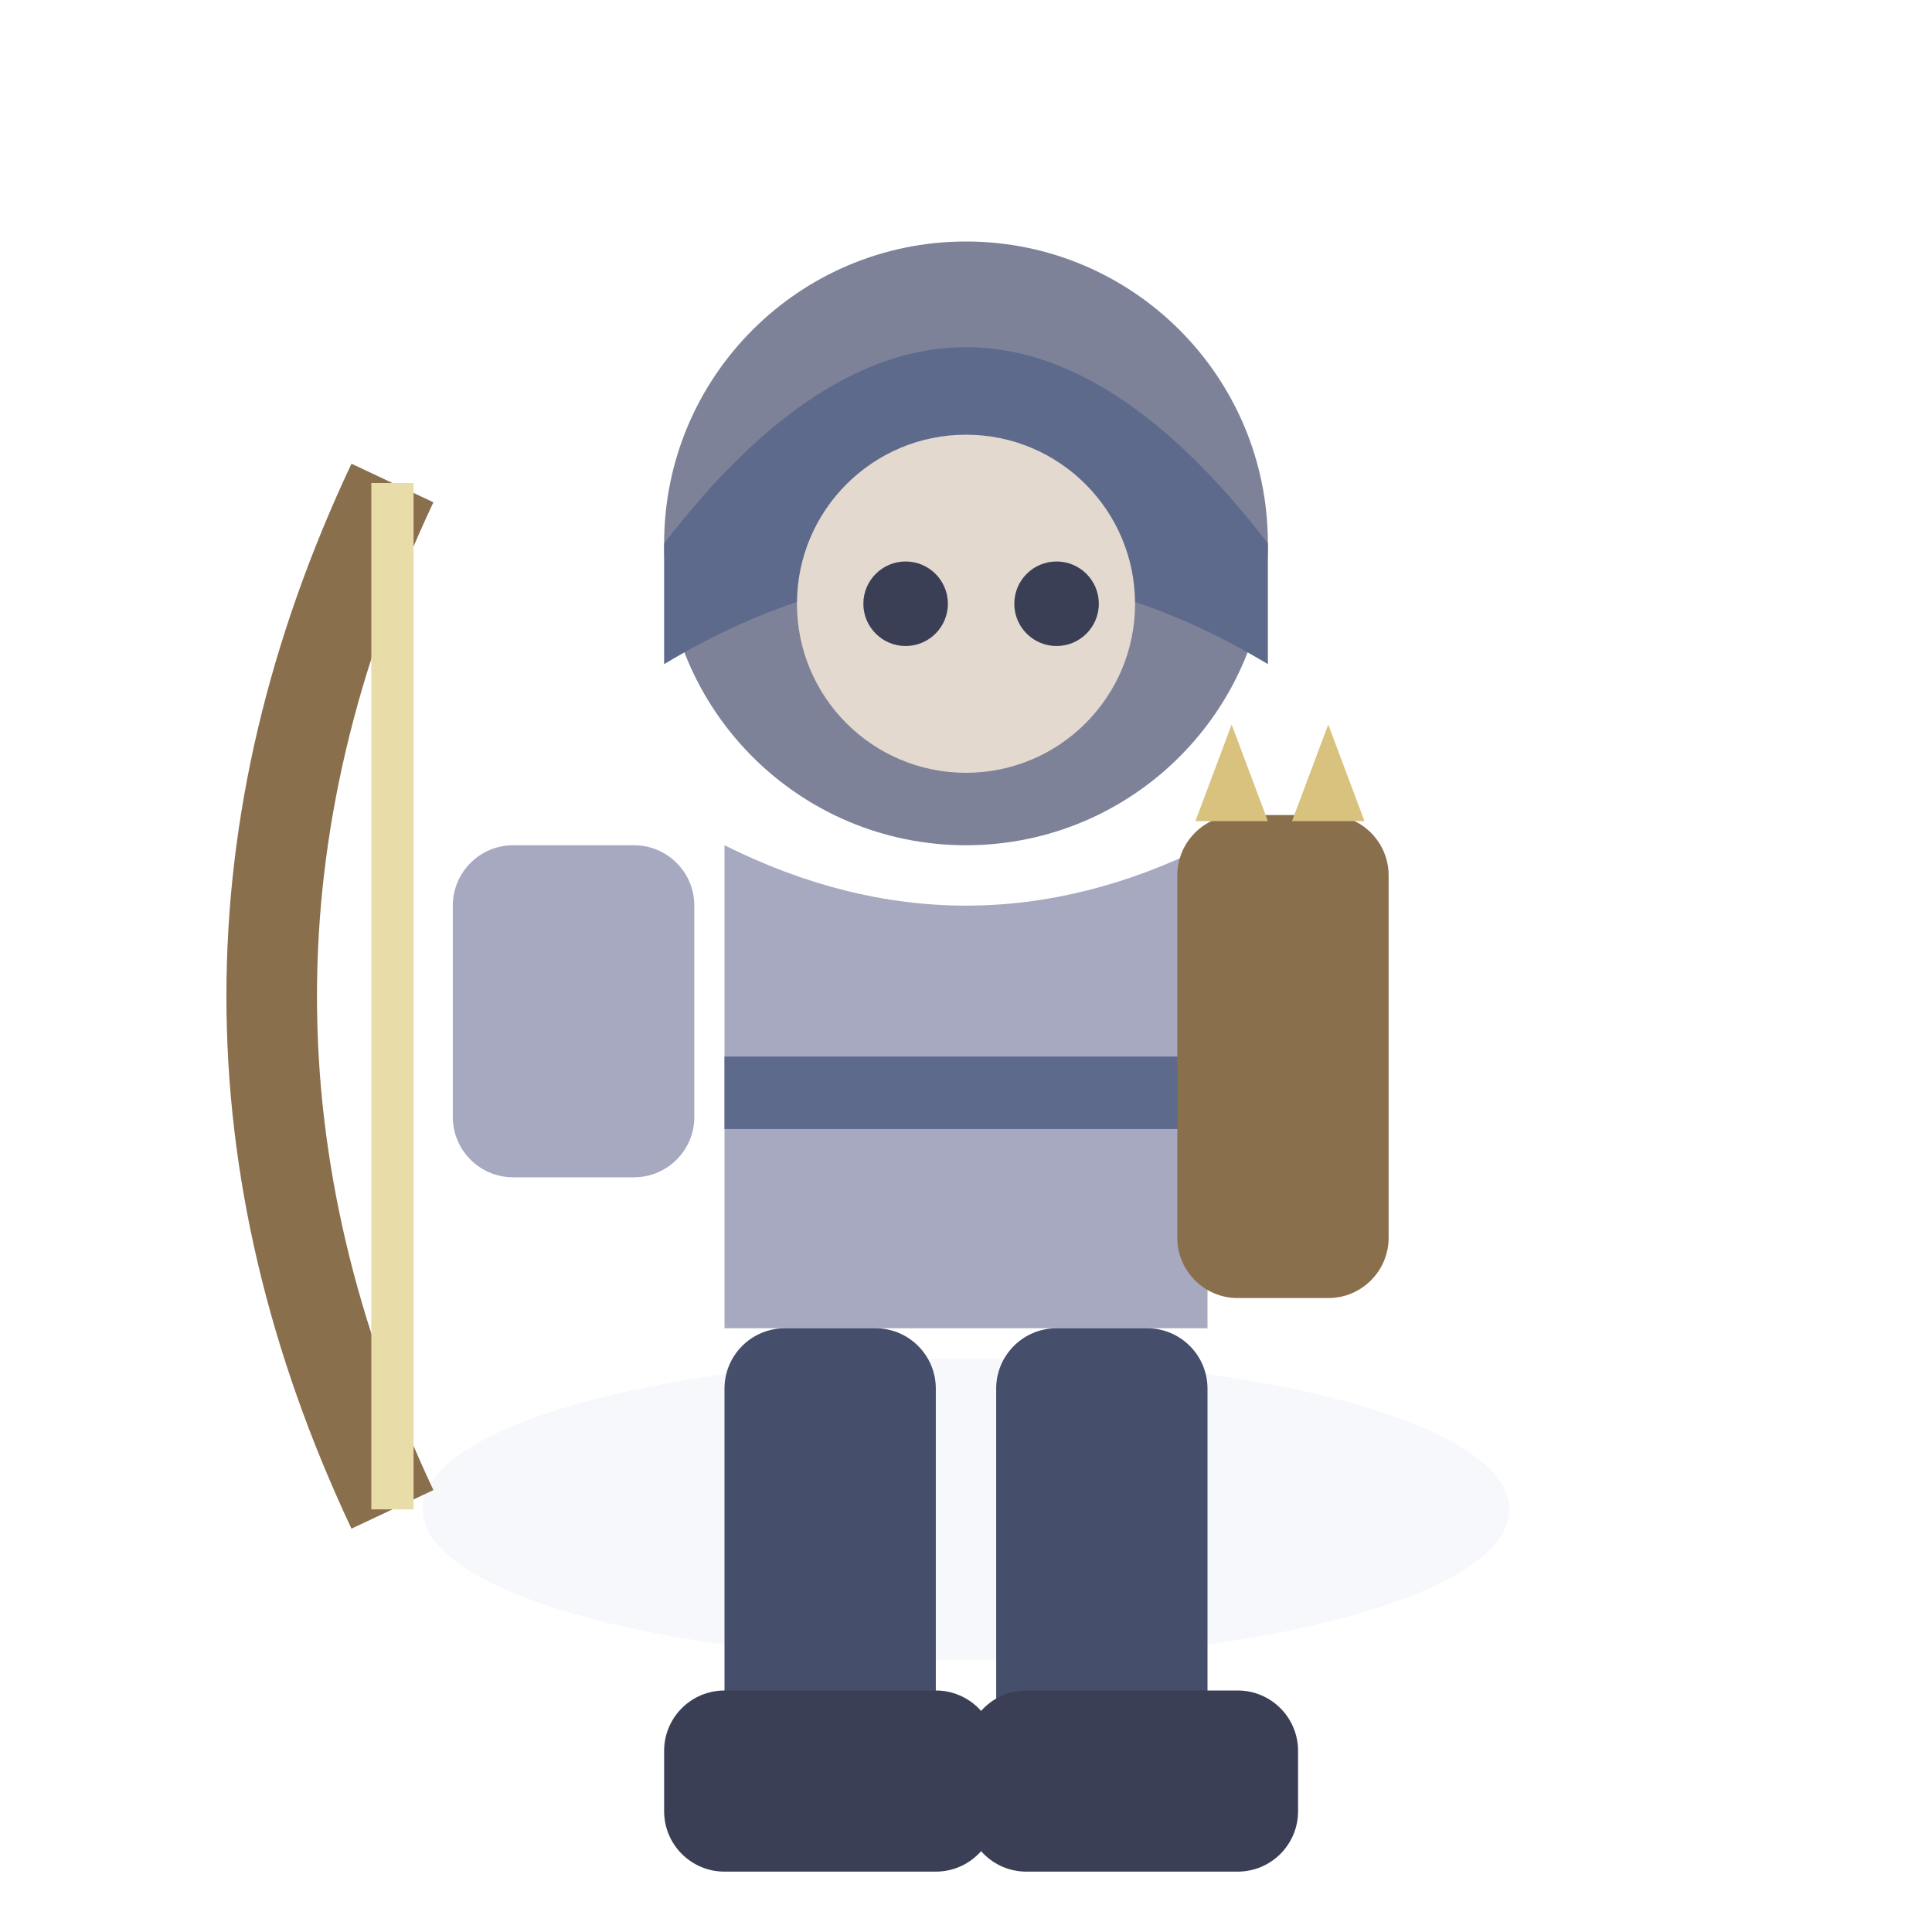
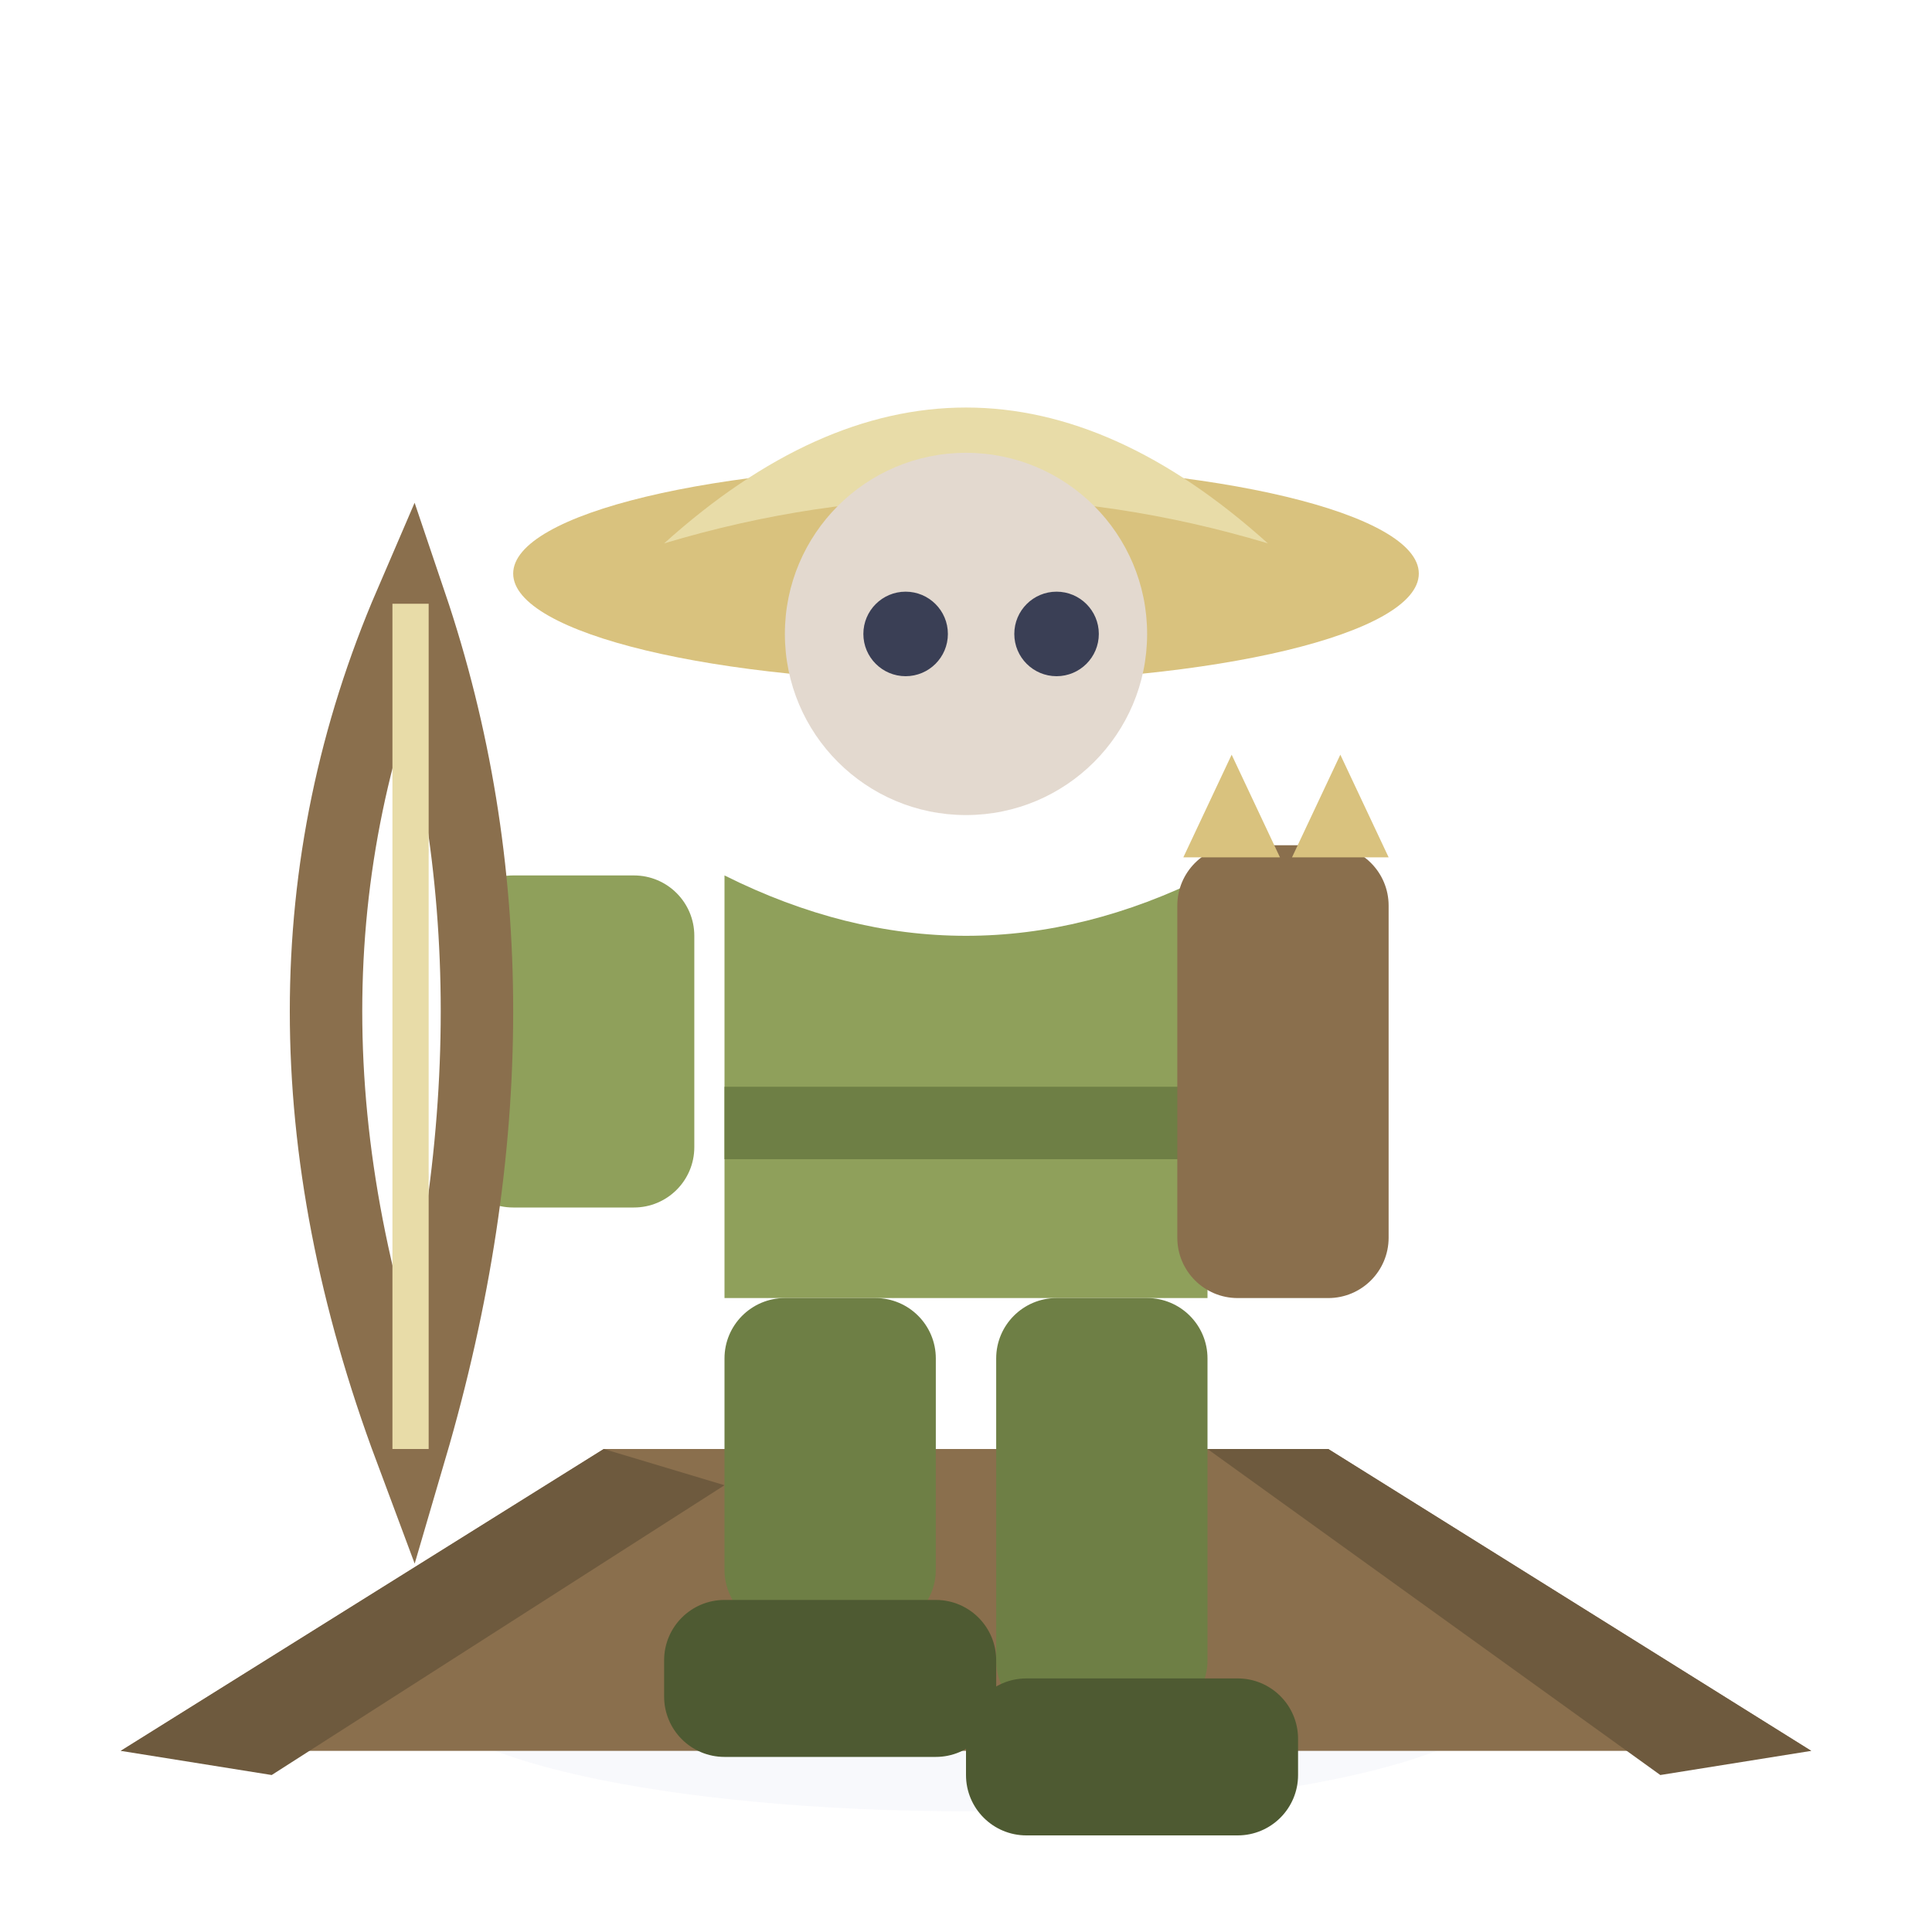
<svg xmlns="http://www.w3.org/2000/svg" viewBox="0 0 32 32">
-   <ellipse cx="16" cy="25" rx="9" ry="2.5" fill="#E8EAF4" opacity="0.35" />
-   <circle cx="16" cy="9" r="5" fill="#7E8299" />
-   <path d="M11,9 Q16,2.5 21,9 L21,11 Q16,8 11,11 Z" fill="#5E6A8C" />
-   <circle cx="16" cy="10" r="2.8" fill="#E3D9CF" />
-   <circle cx="15" cy="10" r="0.7" fill="#3A3F55" />
-   <circle cx="17.5" cy="10" r="0.7" fill="#3A3F55" />
-   <path d="M12,14 L12,22 L20,22 L20,14 Q16,16 12,14 Z" fill="#A6A9C0" />
-   <rect x="12" y="17.5" width="8" height="1.2" fill="#5E6A8C" />
-   <rect x="19.5" y="13.5" width="3.5" height="8" rx="1" fill="#8A6F4D" />
-   <path d="M20.4,12 L21,13.6 L19.8,13.6 Z" fill="#D9C27E" />
-   <path d="M22,12 L22.6,13.6 L21.4,13.6 Z" fill="#D9C27E" />
-   <rect x="7.5" y="14" width="4" height="5.5" rx="1" fill="#A6A9C0" />
-   <path d="M6.5,8 Q2.5,16.5 6.5,25" stroke="#8A6F4D" stroke-width="1.5" fill="none" />
-   <line x1="6.5" y1="8" x2="6.5" y2="25" stroke="#E8DCA8" stroke-width="0.7" />
-   <rect x="12" y="22" width="3.5" height="8" rx="1" fill="#454E6B" />
-   <rect x="16.5" y="22" width="3.5" height="8" rx="1" fill="#454E6B" />
-   <rect x="11" y="28" width="5.5" height="3" rx="1" fill="#3A3F55" />
-   <rect x="16" y="28" width="5.5" height="3" rx="1" fill="#3A3F55" />
+   <ellipse cx="16" cy="28" rx="9" ry="2" fill="#E8EAF4" opacity="0.3" />
+   <path d="M2,29 L10,24 L22,24 L30,29 Z" fill="#8A6F4D" />
+   <path d="M2,29 L10,24 L12,24.6 L4.5,29.4 Z" fill="#6E5A3E" />
+   <path d="M20,24 L22,24 L30,29 L27.5,29.4 Z" fill="#6E5A3E" />
+   <ellipse cx="16" cy="9.5" rx="7.5" ry="1.8" fill="#D9C27E" />
+   <path d="M11,9 Q16,4.5 21,9 Q16,7.5 11,9 Z" fill="#E8DCA8" />
+   <circle cx="16" cy="10.5" r="3" fill="#E3D9CF" />
+   <circle cx="15" cy="10.5" r="0.7" fill="#3A3F55" />
+   <circle cx="17.5" cy="10.5" r="0.7" fill="#3A3F55" />
+   <path d="M12,14.5 L12,21.5 L20,21.5 L20,14.5 Q16,16.5 12,14.5 Z" fill="#8FA05B" />
+   <rect x="12" y="18" width="8" height="1.2" fill="#6E7F45" />
+   <rect x="19.5" y="14" width="3.5" height="7.5" rx="1" fill="#8A6F4D" />
+   <path d="M20.4,12.5 L21.2,14.2 L19.6,14.2 Z" fill="#D9C27E" />
+   <path d="M22.2,12.5 L23,14.2 L21.4,14.2 Z" fill="#D9C27E" />
+   <rect x="7.5" y="14.5" width="4" height="5.5" rx="1" fill="#8FA05B" />
+   <path d="M6.8,10 Q4,16.5 6.8,24 Q9,16.5 6.8,10 Z" fill="none" stroke="#8A6F4D" stroke-width="1.2" />
+   <line x1="6.8" y1="10" x2="6.8" y2="24" stroke="#E8DCA8" stroke-width="0.6" />
+   <rect x="12" y="21.5" width="3.5" height="5.5" rx="1" fill="#6E7F45" />
+   <rect x="16.5" y="21.5" width="3.5" height="7" rx="1" fill="#6E7F45" />
+   <rect x="11" y="26.5" width="5.5" height="2.6" rx="1" fill="#4E5A32" />
+   <rect x="16" y="27.8" width="5.5" height="2.6" rx="1" fill="#4E5A32" />
</svg>
